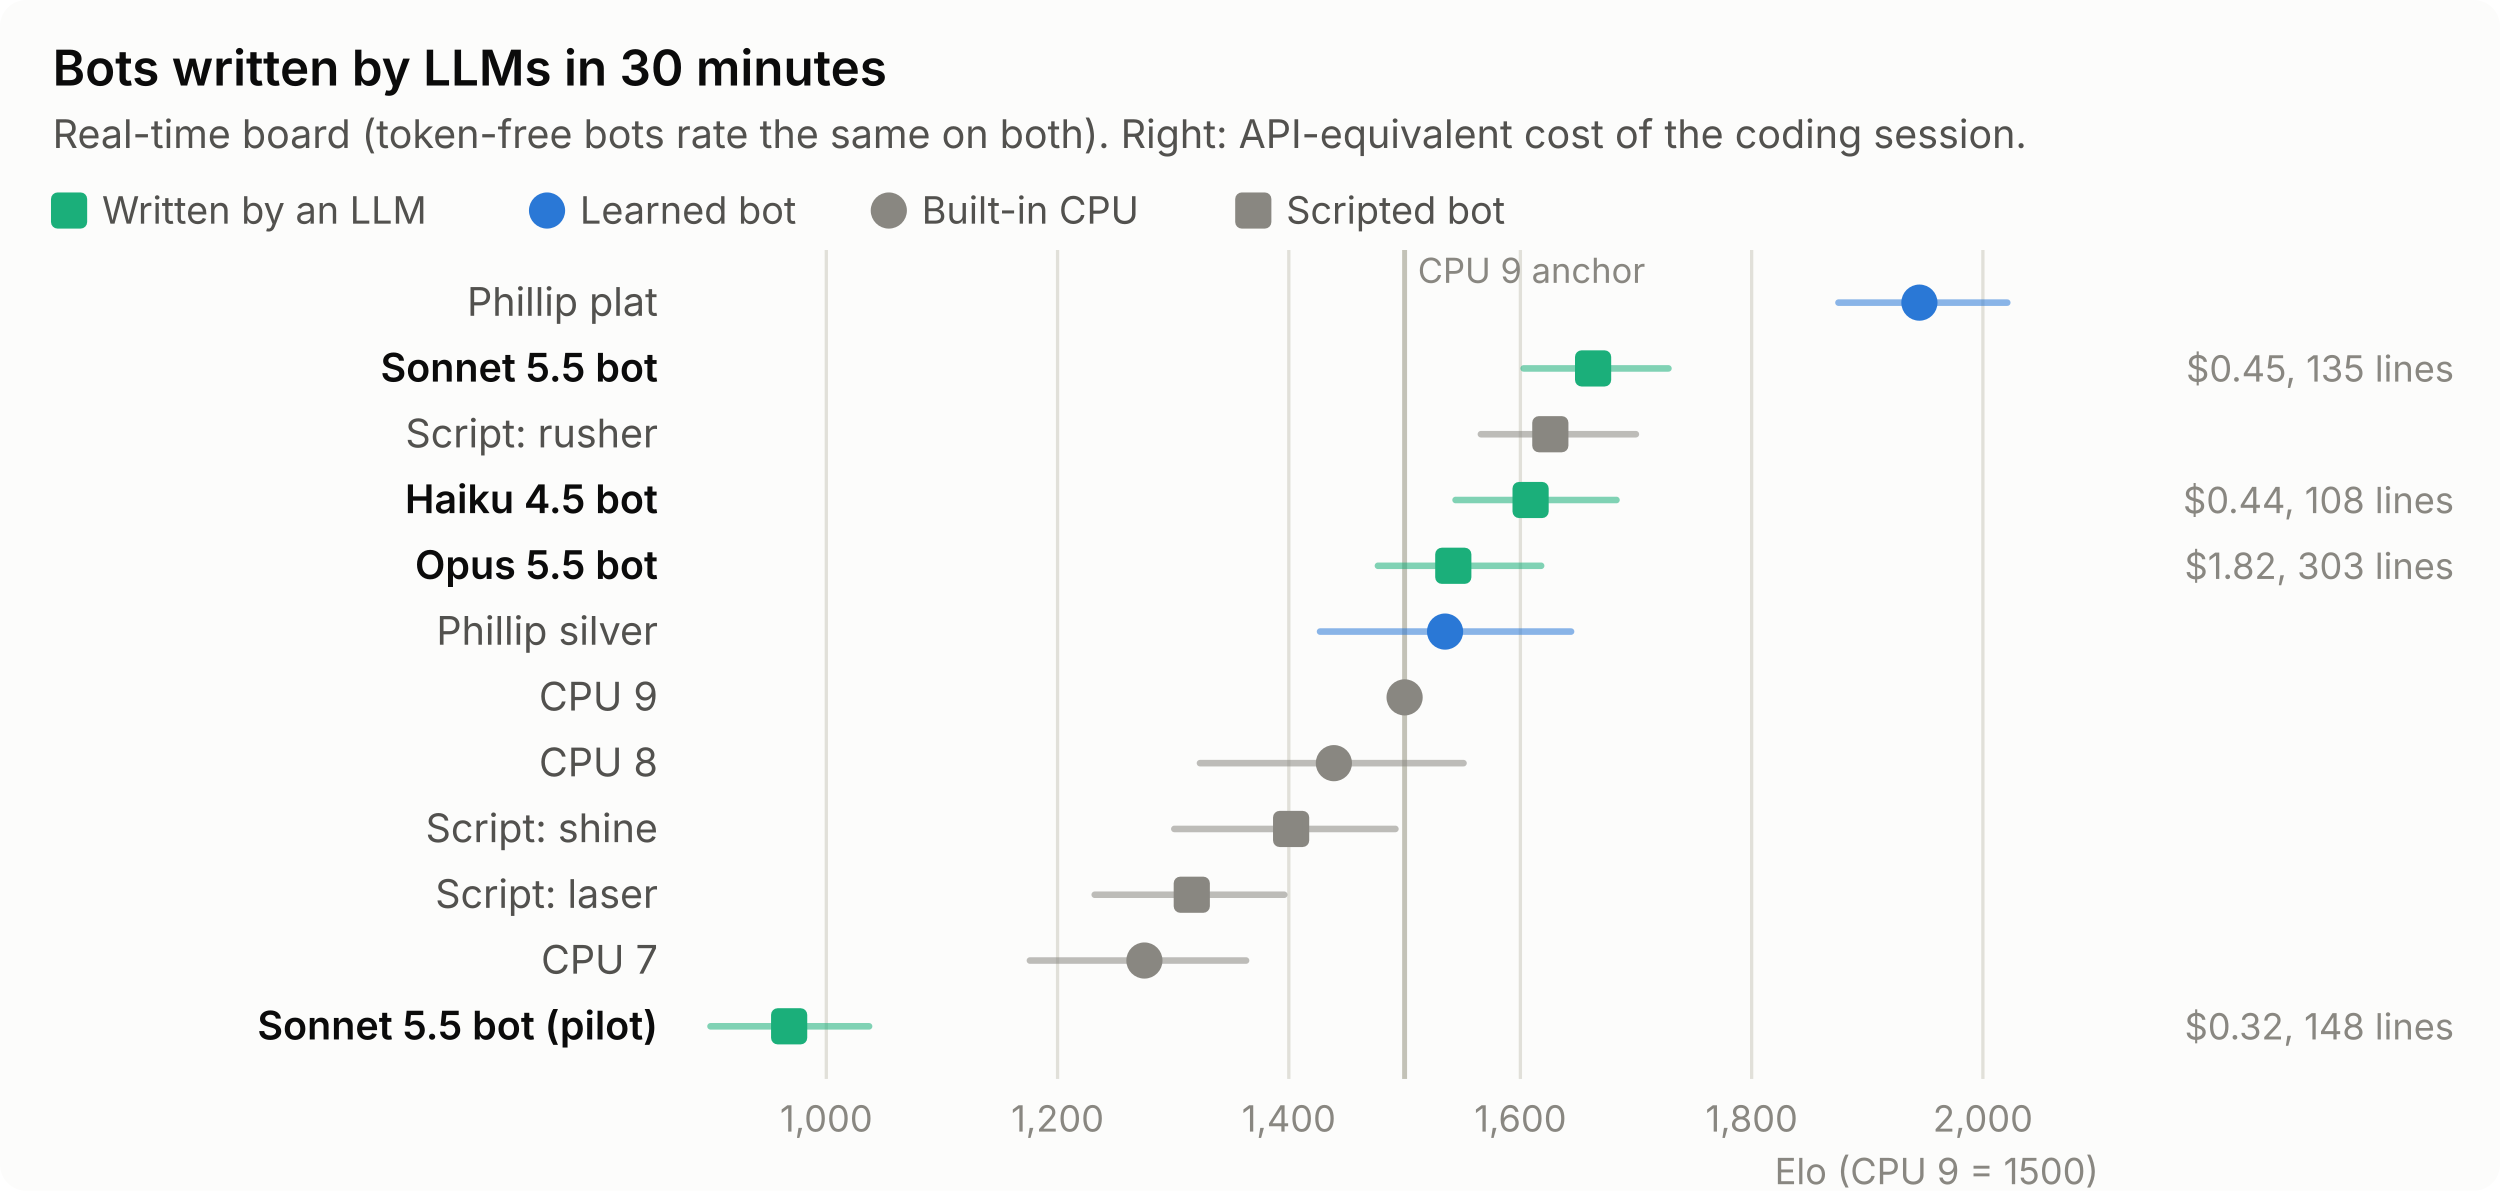
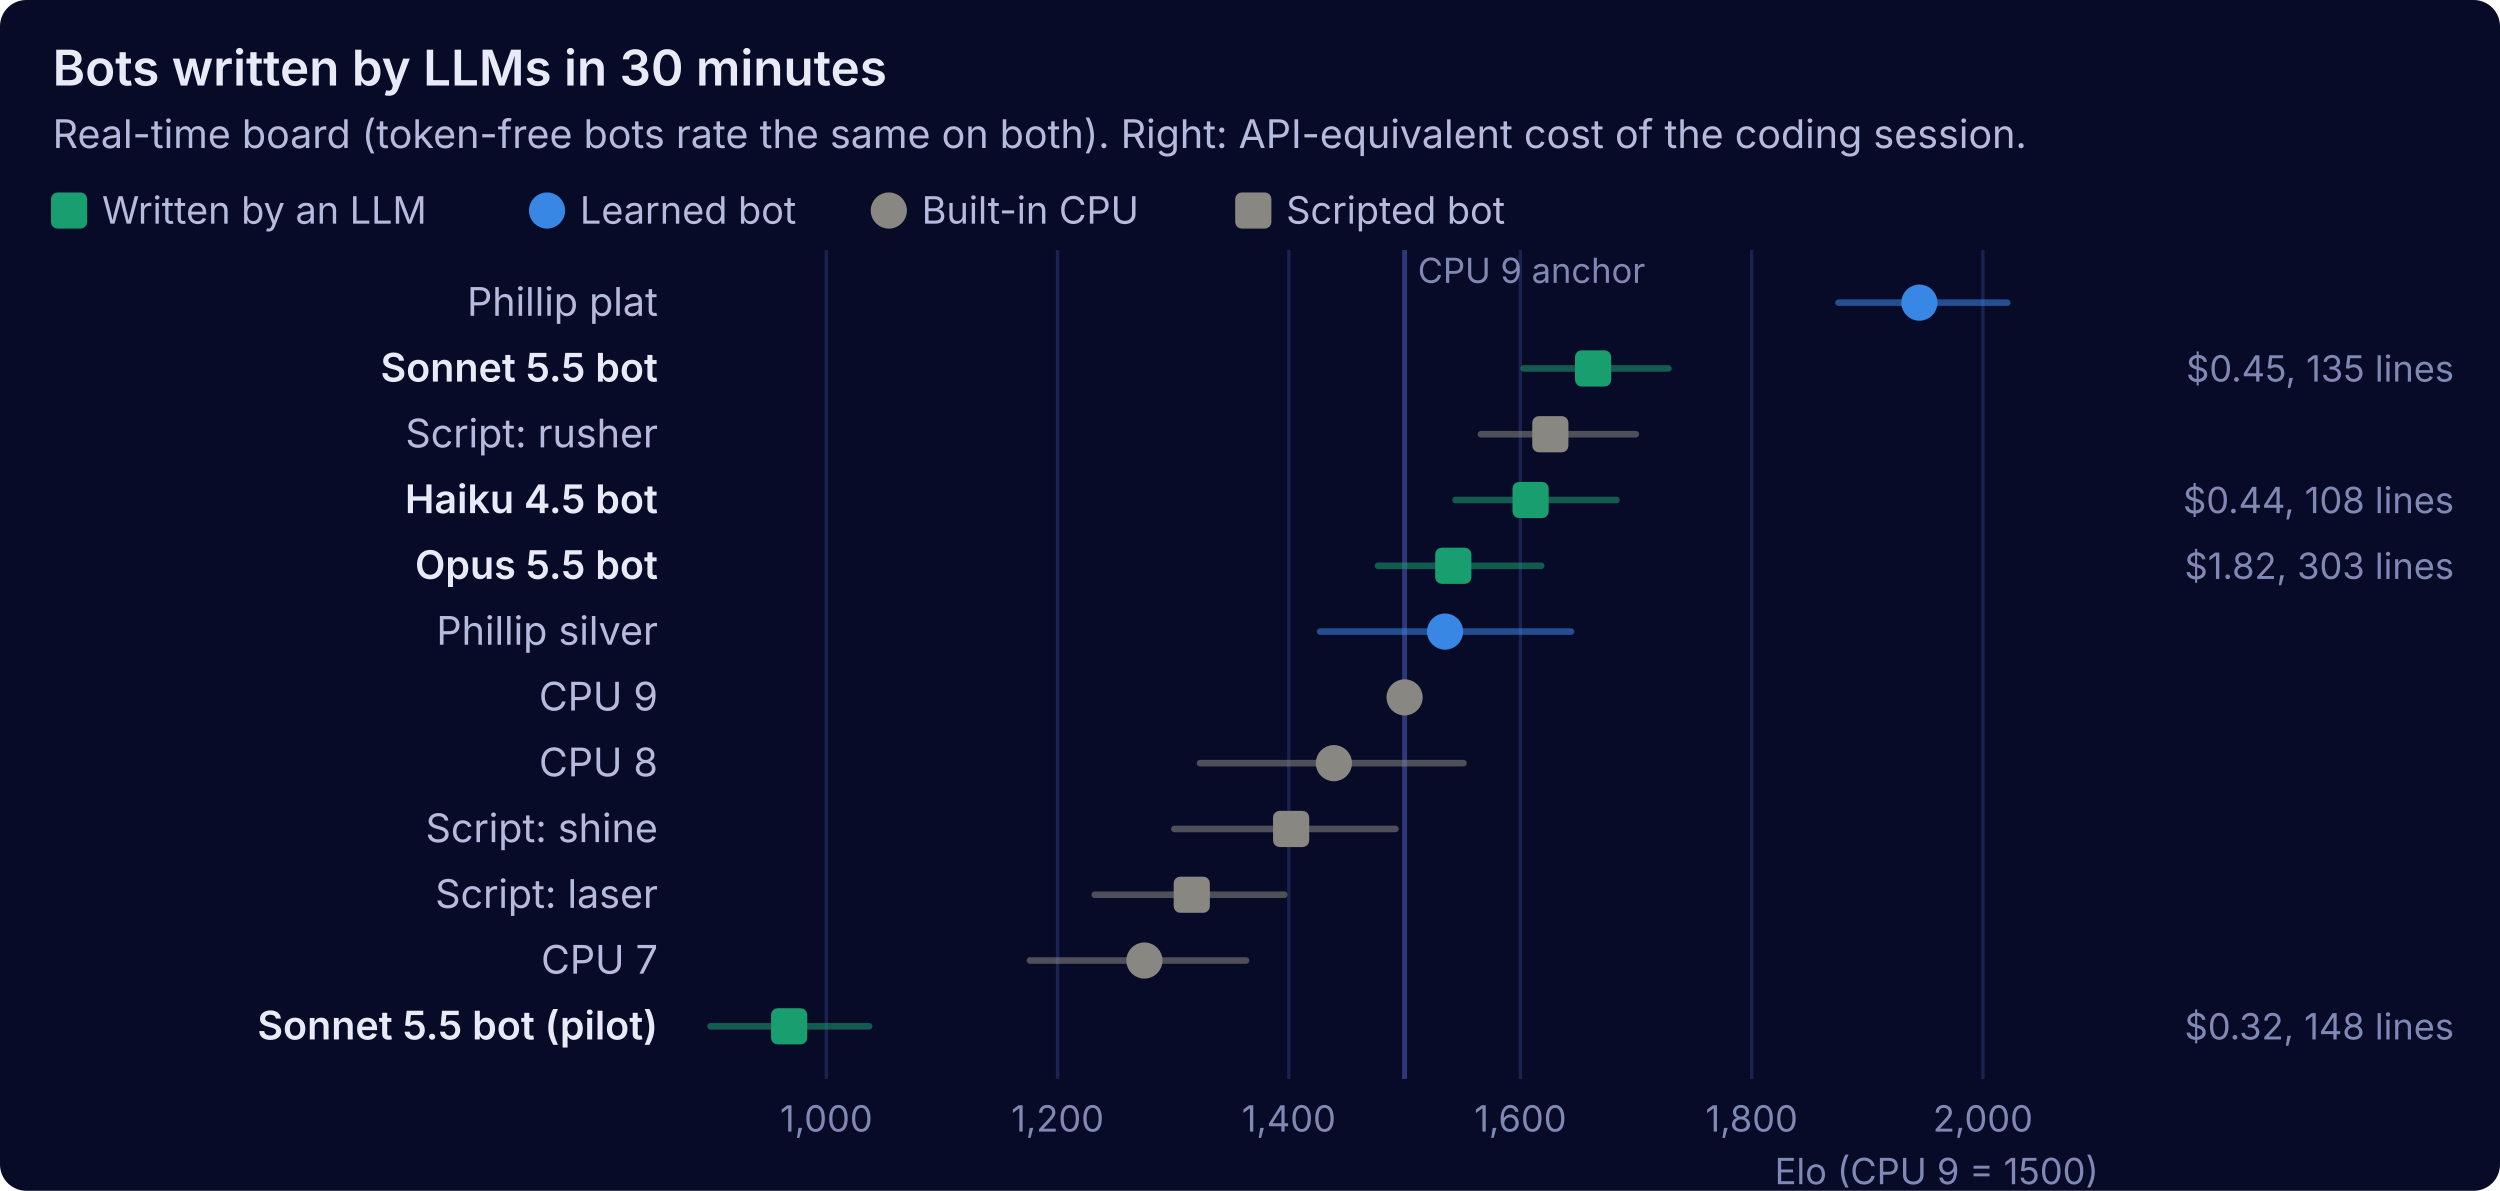
<svg xmlns="http://www.w3.org/2000/svg" viewBox="0 0 760 362" width="760" height="362" role="img" aria-label="Bots written by LLMs in 30 minutes">
-   <style>text{font-family:system-ui, -apple-system, "Segoe UI", sans-serif;font-variant-numeric:tabular-nums}.bg{fill:#fcfcfb}.ring{stroke:#fcfcfb}.t1{fill:#0b0b0b}.t2{fill:#52514e}.tm{fill:#898781}.grid{stroke:#e1e0d9}.axis{stroke:#c3c2b7}.band{fill:#52514e;fill-opacity:.09}.conn{stroke:#c3c2b7}.c-learned{fill:#2a78d6;stroke:#2a78d6}.c-coach{fill:#eb6834;stroke:#eb6834}.c-written{fill:#1baf7a;stroke:#1baf7a}.c-llm{fill:#eda100;stroke:#eda100}.c-jev{fill:#e87ba4;stroke:#e87ba4}.c-ref{fill:#898781;stroke:#898781}.ci{fill:none;stroke-width:2;stroke-linecap:round}.hollow{fill-opacity:0}@media (prefers-color-scheme: dark){.bg{fill:#1a1a19}.ring{stroke:#1a1a19}.t1{fill:#f0efec}.t2{fill:#c3c2b7}.tm{fill:#898781}.grid{stroke:#2c2c2a}.axis{stroke:#383835}.band{fill:#c3c2b7;fill-opacity:.10}.conn{stroke:#4a4a46}.c-learned{fill:#3987e5;stroke:#3987e5}.c-coach{fill:#d95926;stroke:#d95926}.c-written{fill:#199e70;stroke:#199e70}.c-llm{fill:#c98500;stroke:#c98500}.c-jev{fill:#d55181;stroke:#d55181}.c-ref{fill:#898781;stroke:#898781}}</style>
+   <style>text{font-family:system-ui, -apple-system, "Segoe UI", sans-serif;font-variant-numeric:tabular-nums}.bg{fill:#080b28}.ring{stroke:#080b28}.t1{fill:#e8ebf7}.t2{fill:#b5bbdc}.tm{fill:#8088b4}.grid{stroke:#1b2250}.axis{stroke:#2e3878}.band{fill:#9198c0;fill-opacity:.12}.conn{stroke:#3a4590}.c-learned{fill:#3987e5;stroke:#3987e5}.c-coach{fill:#d95926;stroke:#d95926}.c-written{fill:#199e70;stroke:#199e70}.c-llm{fill:#c98500;stroke:#c98500}.c-jev{fill:#d55181;stroke:#d55181}.c-ref{fill:#898781;stroke:#898781}.ci{fill:none;stroke-width:2;stroke-linecap:round}.hollow{fill-opacity:0}</style>
  <rect class="bg" x="0" y="0" width="760" height="362" rx="8" />
  <text x="16.0" y="26.0" class="t1" font-size="15" text-anchor="start" font-weight="600">Bots written by LLMs in 30 minutes</text>
  <text x="16.0" y="45.0" class="t2" font-size="12" text-anchor="start">Real-time board (token-free bots rate the same on both). Right: API-equivalent cost of the coding session.</text>
  <rect x="16.5" y="59.5" width="9.0" height="9.0" rx="1" class="c-written ring" stroke-width="2" />
  <text x="31.0" y="68.0" class="t2" font-size="11.5" text-anchor="start">Written by an LLM</text>
  <circle cx="166.3" cy="64.0" r="4.5" class="c-learned ring" stroke-width="2" />
  <text x="176.3" y="68.0" class="t2" font-size="11.5" text-anchor="start">Learned bot</text>
  <circle cx="270.2" cy="64.0" r="4.5" class="c-ref ring" stroke-width="2" />
  <text x="280.2" y="68.0" class="t2" font-size="11.5" text-anchor="start">Built-in CPU</text>
  <rect x="376.5" y="59.5" width="9.0" height="9.0" rx="1" class="c-ref ring" stroke-width="2" />
  <text x="391.0" y="68.0" class="t2" font-size="11.5" text-anchor="start">Scripted bot</text>
  <line x1="251.2" x2="251.2" y1="76" y2="328" class="grid" stroke-width="1" />
  <text x="251.2" y="344.0" class="tm" font-size="11" text-anchor="middle">1,000</text>
  <line x1="321.5" x2="321.5" y1="76" y2="328" class="grid" stroke-width="1" />
  <text x="321.5" y="344.0" class="tm" font-size="11" text-anchor="middle">1,200</text>
  <line x1="391.8" x2="391.8" y1="76" y2="328" class="grid" stroke-width="1" />
  <text x="391.8" y="344.0" class="tm" font-size="11" text-anchor="middle">1,400</text>
  <line x1="462.2" x2="462.2" y1="76" y2="328" class="grid" stroke-width="1" />
  <text x="462.2" y="344.0" class="tm" font-size="11" text-anchor="middle">1,600</text>
  <line x1="532.5" x2="532.5" y1="76" y2="328" class="grid" stroke-width="1" />
  <text x="532.5" y="344.0" class="tm" font-size="11" text-anchor="middle">1,800</text>
  <line x1="602.8" x2="602.8" y1="76" y2="328" class="grid" stroke-width="1" />
  <text x="602.8" y="344.0" class="tm" font-size="11" text-anchor="middle">2,000</text>
  <text x="638.0" y="360.0" class="tm" font-size="11" text-anchor="end">Elo (CPU 9 = 1500)</text>
  <line x1="427.0" x2="427.0" y1="76" y2="328" class="axis" stroke-width="1.5" />
  <text x="431.0" y="86.0" class="tm" font-size="10.5" text-anchor="start">CPU 9 anchor</text>
  <text x="200.0" y="96.0" class="t2" font-size="12" text-anchor="end">Phillip plat</text>
  <line x1="558.9" x2="610.2" y1="92.0" y2="92.0" class="ci c-learned" stroke-opacity=".55" />
  <circle cx="583.5" cy="92.0" r="4.5" class="c-learned ring" stroke-width="2" />
  <text x="200.0" y="116.0" class="t1" font-size="12" text-anchor="end" font-weight="600">Sonnet 5.5 bot</text>
  <line x1="463.2" x2="507.2" y1="112.0" y2="112.0" class="ci c-written" stroke-opacity=".55" />
  <rect x="479.8" y="107.5" width="9.0" height="9.0" rx="1" class="c-written ring" stroke-width="2" />
  <text x="746.0" y="116.0" class="tm" font-size="11" text-anchor="end">$0.45, 135 lines</text>
  <text x="200.0" y="136.0" class="t2" font-size="12" text-anchor="end">Script: rusher</text>
  <line x1="450.2" x2="497.3" y1="132.0" y2="132.0" class="ci c-ref" stroke-opacity=".55" />
  <rect x="466.8" y="127.5" width="9.0" height="9.0" rx="1" class="c-ref ring" stroke-width="2" />
  <text x="200.0" y="156.0" class="t1" font-size="12" text-anchor="end" font-weight="600">Haiku 4.5 bot</text>
  <line x1="442.5" x2="491.4" y1="152.0" y2="152.0" class="ci c-written" stroke-opacity=".55" />
  <rect x="460.8" y="147.5" width="9.0" height="9.0" rx="1" class="c-written ring" stroke-width="2" />
  <text x="746.0" y="156.0" class="tm" font-size="11" text-anchor="end">$0.44, 108 lines</text>
  <text x="200.0" y="176.0" class="t1" font-size="12" text-anchor="end" font-weight="600">Opus 5.5 bot</text>
  <line x1="418.9" x2="468.5" y1="172.0" y2="172.0" class="ci c-written" stroke-opacity=".55" />
  <rect x="437.3" y="167.5" width="9.0" height="9.0" rx="1" class="c-written ring" stroke-width="2" />
  <text x="746.0" y="176.0" class="tm" font-size="11" text-anchor="end">$1.82, 303 lines</text>
  <text x="200.0" y="196.0" class="t2" font-size="12" text-anchor="end">Phillip silver</text>
  <line x1="401.3" x2="477.6" y1="192.0" y2="192.0" class="ci c-learned" stroke-opacity=".55" />
  <circle cx="439.3" cy="192.0" r="4.5" class="c-learned ring" stroke-width="2" />
  <text x="200.0" y="216.0" class="t2" font-size="12" text-anchor="end">CPU 9</text>
  <line x1="427.0" x2="427.0" y1="212.0" y2="212.0" class="ci c-ref" stroke-opacity=".55" />
  <circle cx="427.0" cy="212.0" r="4.5" class="c-ref ring" stroke-width="2" />
  <text x="200.0" y="236.0" class="t2" font-size="12" text-anchor="end">CPU 8</text>
  <line x1="364.8" x2="444.9" y1="232.0" y2="232.0" class="ci c-ref" stroke-opacity=".55" />
  <circle cx="405.5" cy="232.0" r="4.5" class="c-ref ring" stroke-width="2" />
  <text x="200.0" y="256.0" class="t2" font-size="12" text-anchor="end">Script: shine</text>
  <line x1="357.0" x2="424.2" y1="252.0" y2="252.0" class="ci c-ref" stroke-opacity=".55" />
  <rect x="388.0" y="247.5" width="9.0" height="9.0" rx="1" class="c-ref ring" stroke-width="2" />
  <text x="200.0" y="276.0" class="t2" font-size="12" text-anchor="end">Script: laser</text>
  <line x1="332.8" x2="390.4" y1="272.0" y2="272.0" class="ci c-ref" stroke-opacity=".55" />
  <rect x="357.8" y="267.5" width="9.0" height="9.0" rx="1" class="c-ref ring" stroke-width="2" />
  <text x="200.0" y="296.0" class="t2" font-size="12" text-anchor="end">CPU 7</text>
  <line x1="313.1" x2="378.8" y1="292.0" y2="292.0" class="ci c-ref" stroke-opacity=".55" />
  <circle cx="347.9" cy="292.0" r="4.5" class="c-ref ring" stroke-width="2" />
  <text x="200.0" y="316.0" class="t1" font-size="12" text-anchor="end" font-weight="600">Sonnet 5.5 bot (pilot)</text>
  <line x1="216.0" x2="264.2" y1="312.0" y2="312.0" class="ci c-written" stroke-opacity=".55" />
  <rect x="235.4" y="307.5" width="9.0" height="9.0" rx="1" class="c-written ring" stroke-width="2" />
  <text x="746.0" y="316.0" class="tm" font-size="11" text-anchor="end">$0.32, 148 lines</text>
</svg>
